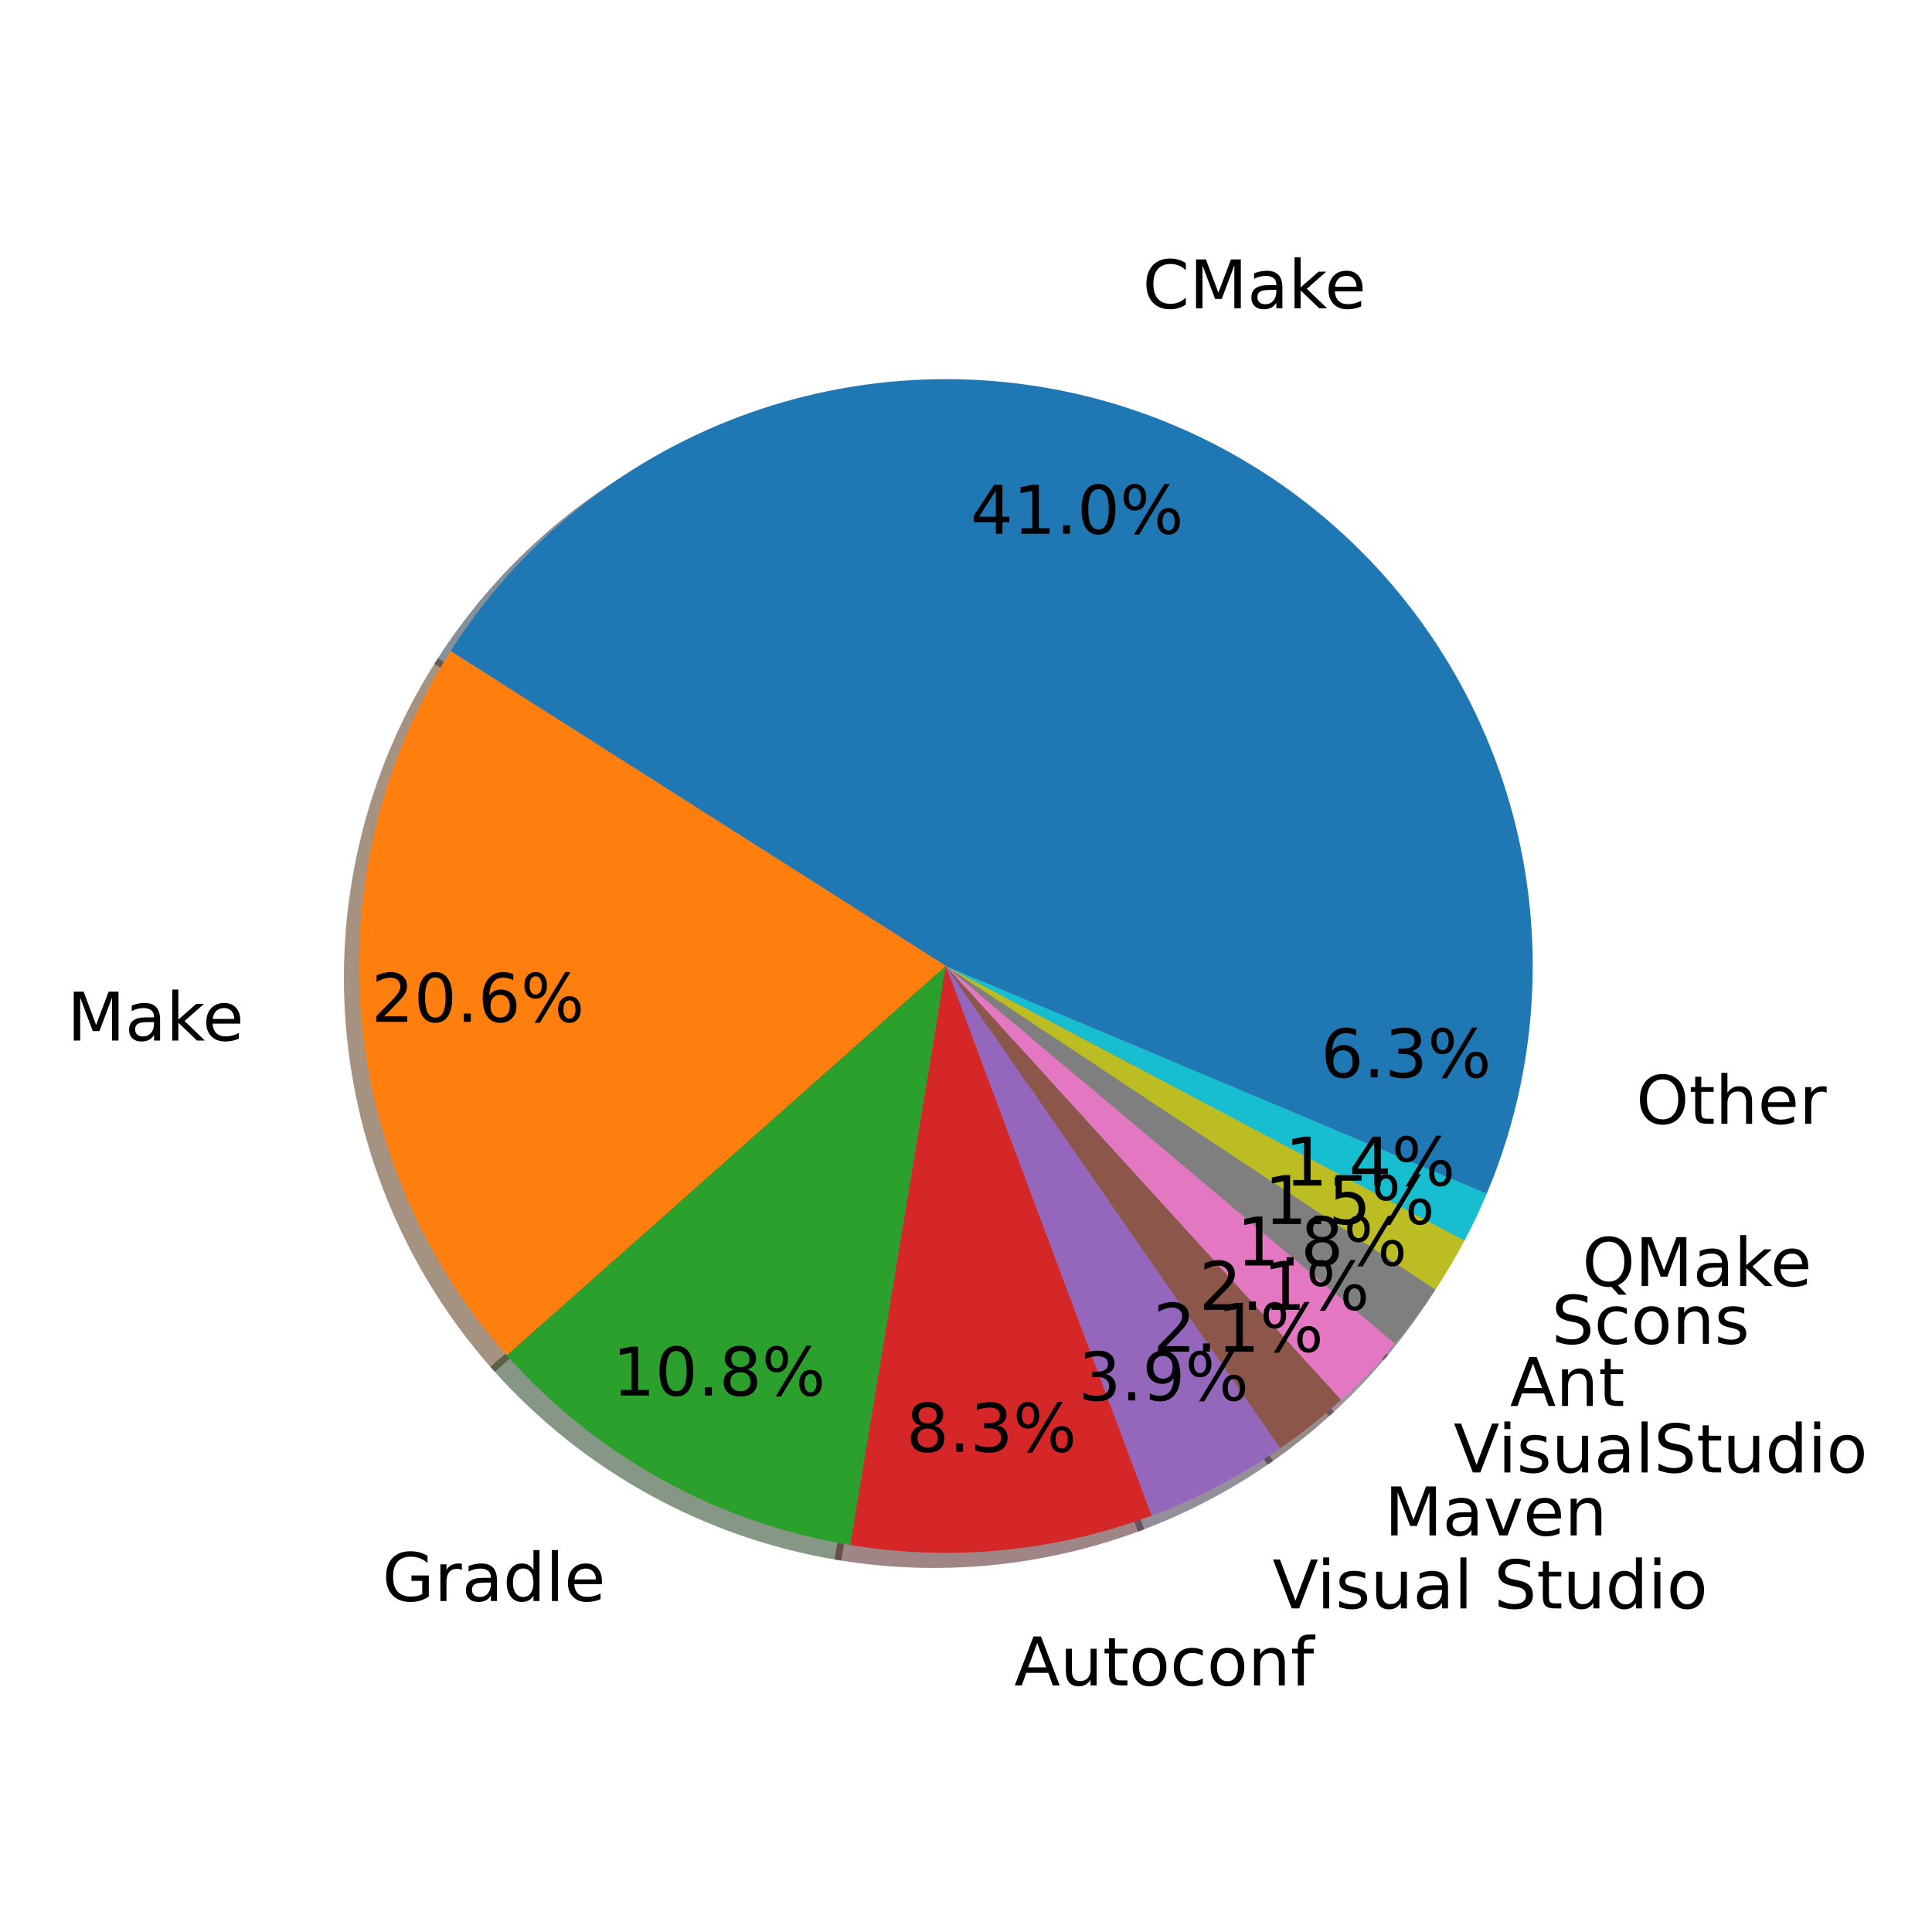
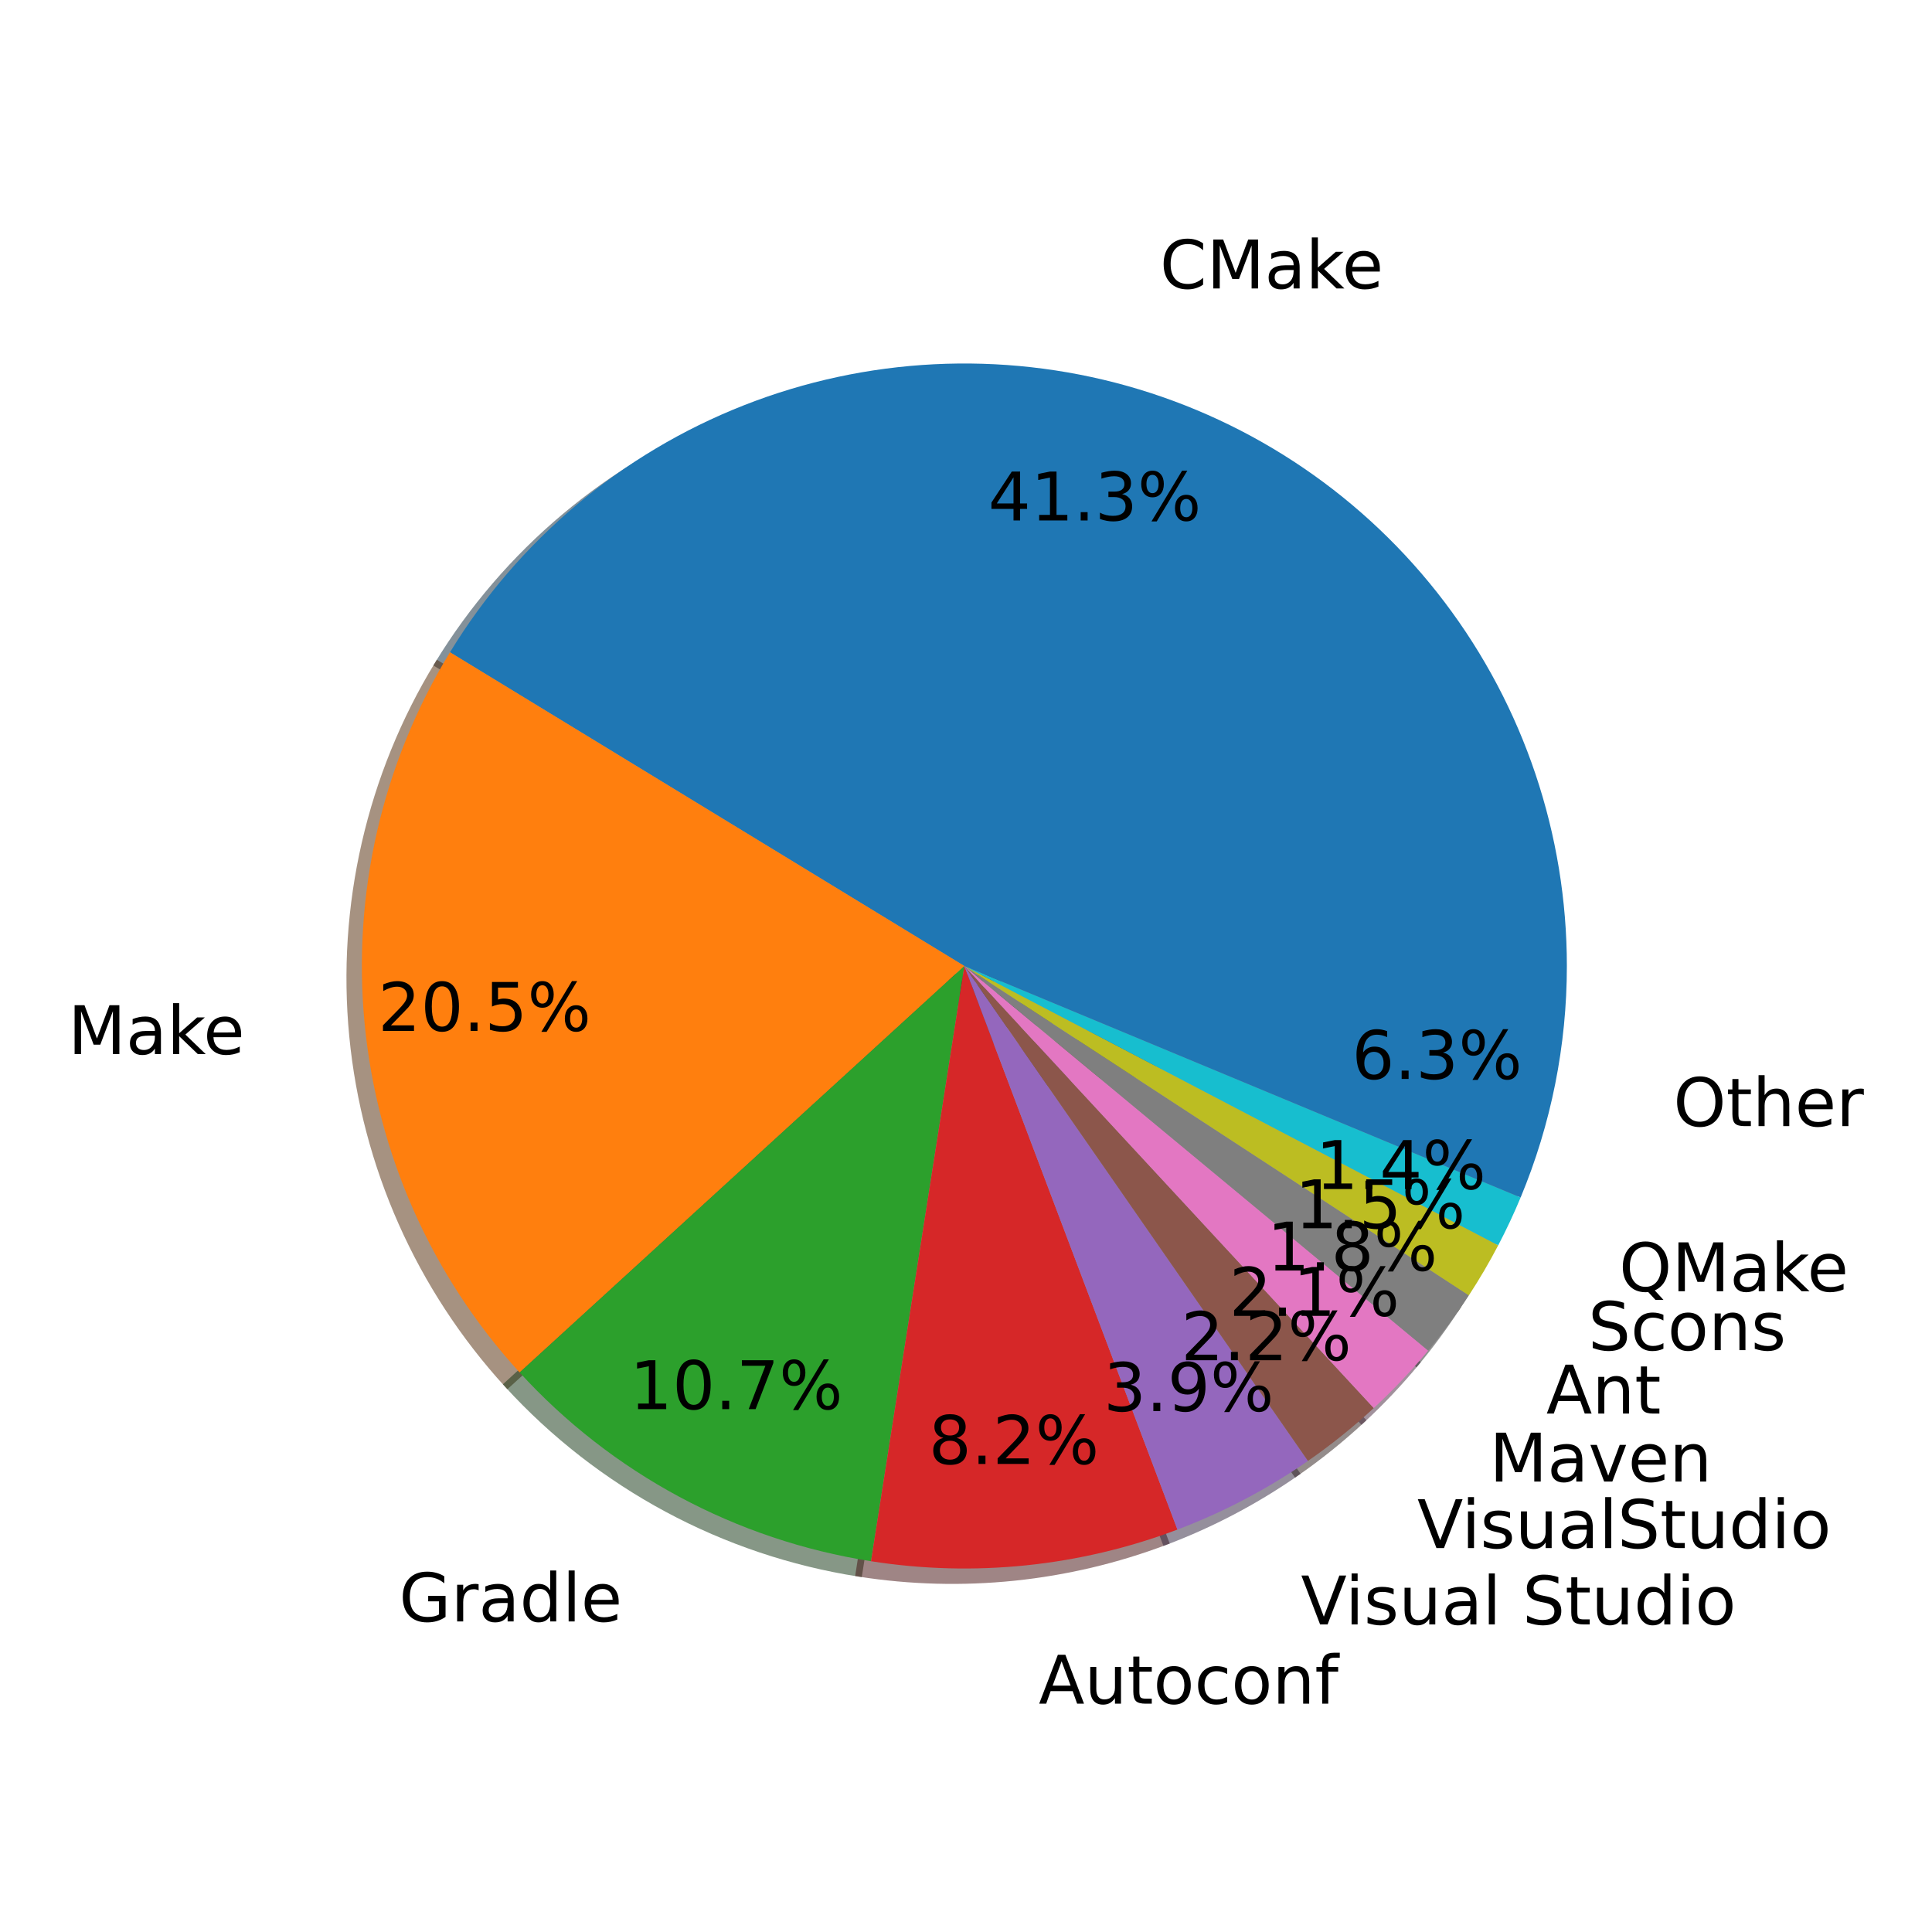
<svg xmlns="http://www.w3.org/2000/svg" xmlns:xlink="http://www.w3.org/1999/xlink" width="288pt" height="288pt" viewBox="0 0 288 288" version="1.1">
  <defs>
    <style type="text/css">*{stroke-linejoin: round; stroke-linecap: butt}</style>
  </defs>
  <g id="figure_1">
    <g id="patch_1">
      <path d="M 0 288  L 288 288  L 288 0  L 0 0  L 0 288  z " style="fill: none" />
    </g>
    <g id="axes_1">
      <g id="patch_2">
-         <path d="M 226.73 145.75  C 226.73 126.815 220.583 108.383 209.217 93.239  C 197.852 78.095 181.872 67.043 163.692 61.752  C 145.511 56.461 126.096 57.213 108.379 63.895  C 90.663 70.576 75.585 82.831 65.426 98.809  L 139.248 145.75  z " style="fill: #092436; opacity: 0.5; stroke: #092436; stroke-linejoin: miter" />
+         <path d="M 231.774 145.796  C 231.774 126.214 225.37 107.158 213.542 91.551  C 201.715 75.944 185.102 64.625 166.249 59.329  C 147.396 54.033 127.319 55.045 109.095 62.211  C 90.87 69.377 75.48 82.31 65.283 99.028  L 141.96 145.796  z " style="fill: #092436; opacity: 0.5; stroke: #092436; stroke-linejoin: miter" />
      </g>
      <g id="patch_3">
-         <path d="M 65.426 98.809  C 55.231 114.843 50.531 133.77 52.043 152.71  C 53.555 171.65 61.197 189.592 73.806 203.806  L 139.248 145.75  z " style="fill: #4d2604; opacity: 0.5; stroke: #4d2604; stroke-linejoin: miter" />
+         <path d="M 65.283 99.028  C 55.156 115.631 50.691 135.083 52.562 154.441  C 54.434 173.798 62.544 192.034 75.664 206.389  L 141.96 145.796  z " style="fill: #4d2604; opacity: 0.5; stroke: #4d2604; stroke-linejoin: miter" />
      </g>
      <g id="patch_4">
-         <path d="M 73.806 203.806  C 80.415 211.256 88.249 217.523 96.967 222.336  C 105.686 227.149 115.163 230.439 124.989 232.062  L 139.248 145.75  z " style="fill: #0d300d; opacity: 0.5; stroke: #0d300d; stroke-linejoin: miter" />
+         <path d="M 75.664 206.389  C 82.495 213.863 90.54 220.127 99.459 224.918  C 108.378 229.709 118.043 232.958 128.046 234.526  L 141.96 145.796  z " style="fill: #0d300d; opacity: 0.5; stroke: #0d300d; stroke-linejoin: miter" />
      </g>
      <g id="patch_5">
-         <path d="M 124.989 232.062  C 132.511 233.304 140.163 233.558 147.75 232.818  C 155.338 232.077 162.796 230.347 169.935 227.673  L 139.248 145.75  z " style="fill: #400c0c; opacity: 0.5; stroke: #400c0c; stroke-linejoin: miter" />
+         <path d="M 128.046 234.526  C 135.702 235.727 143.482 235.931 151.191 235.135  C 158.9 234.338 166.474 232.547 173.723 229.806  L 141.96 145.796  z " style="fill: #400c0c; opacity: 0.5; stroke: #400c0c; stroke-linejoin: miter" />
      </g>
      <g id="patch_6">
-         <path d="M 169.935 227.673  C 173.319 226.405 176.622 224.929 179.824 223.253  C 183.025 221.576 186.12 219.703 189.09 217.644  L 139.248 145.75  z " style="fill: #2c1f39; opacity: 0.5; stroke: #2c1f39; stroke-linejoin: miter" />
+         <path d="M 173.723 229.806  C 177.16 228.507 180.514 226.998 183.765 225.288  C 187.017 223.578 190.161 221.669 193.179 219.574  L 141.96 145.796  z " style="fill: #2c1f39; opacity: 0.5; stroke: #2c1f39; stroke-linejoin: miter" />
      </g>
      <g id="patch_7">
-         <path d="M 189.09 217.644  C 190.681 216.542 192.235 215.386 193.749 214.18  C 195.263 212.974 196.736 211.719 198.167 210.415  L 139.248 145.75  z " style="fill: #2a1a17; opacity: 0.5; stroke: #2a1a17; stroke-linejoin: miter" />
+         <path d="M 193.179 219.574  C 194.903 218.377 196.585 217.12 198.221 215.805  C 199.858 214.49 201.447 213.118 202.987 211.692  L 141.96 145.796  z " style="fill: #2a1a17; opacity: 0.5; stroke: #2a1a17; stroke-linejoin: miter" />
      </g>
      <g id="patch_8">
-         <path d="M 198.167 210.415  C 199.598 209.111 200.985 207.761 202.326 206.365  C 203.667 204.969 204.962 203.529 206.208 202.048  L 139.248 145.75  z " style="fill: #44243a; opacity: 0.5; stroke: #44243a; stroke-linejoin: miter" />
+         <path d="M 202.987 211.692  C 204.431 210.355 205.83 208.971 207.183 207.542  C 208.536 206.113 209.841 204.64 211.098 203.125  L 141.96 145.796  z " style="fill: #44243a; opacity: 0.5; stroke: #44243a; stroke-linejoin: miter" />
      </g>
      <g id="patch_9">
-         <path d="M 206.208 202.048  C 207.287 200.764 208.33 199.449 209.333 198.105  C 210.337 196.761 211.303 195.389 212.228 193.989  L 139.248 145.75  z " style="fill: #262626; opacity: 0.5; stroke: #262626; stroke-linejoin: miter" />
+         <path d="M 211.098 203.125  C 212.186 201.812 213.237 200.469 214.249 199.096  C 215.261 197.723 216.234 196.322 217.166 194.894  L 141.96 145.796  z " style="fill: #262626; opacity: 0.5; stroke: #262626; stroke-linejoin: miter" />
      </g>
      <g id="patch_10">
-         <path d="M 212.228 193.989  C 213.01 192.805 213.764 191.602 214.488 190.382  C 215.212 189.161 215.907 187.923 216.571 186.668  L 139.248 145.75  z " style="fill: #38390a; opacity: 0.5; stroke: #38390a; stroke-linejoin: miter" />
+         <path d="M 217.166 194.894  C 217.955 193.686 218.715 192.459 219.444 191.214  C 220.174 189.969 220.874 188.706 221.543 187.428  L 141.96 145.796  z " style="fill: #38390a; opacity: 0.5; stroke: #38390a; stroke-linejoin: miter" />
      </g>
      <g id="patch_11">
-         <path d="M 216.571 186.668  C 217.174 185.528 217.752 184.374 218.305 183.208  C 218.857 182.042 219.384 180.863 219.884 179.674  L 139.248 145.75  z " style="fill: #07393e; opacity: 0.5; stroke: #07393e; stroke-linejoin: miter" />
+         <path d="M 221.543 187.428  C 222.151 186.265 222.733 185.09 223.29 183.902  C 223.846 182.714 224.377 181.514 224.881 180.303  L 141.96 145.796  z " style="fill: #07393e; opacity: 0.5; stroke: #07393e; stroke-linejoin: miter" />
      </g>
      <g id="patch_12">
-         <path d="M 219.884 179.674  C 222.138 174.318 223.852 168.75 225.001 163.054  C 226.151 157.357 226.73 151.561 226.73 145.75  L 139.248 145.75  z " style="fill: #092436; opacity: 0.5; stroke: #092436; stroke-linejoin: miter" />
+         <path d="M 224.881 180.303  C 227.15 174.849 228.877 169.184 230.034 163.391  C 231.191 157.597 231.774 151.704 231.774 145.796  L 141.96 145.796  z " style="fill: #092436; opacity: 0.5; stroke: #092436; stroke-linejoin: miter" />
      </g>
      <g id="patch_13">
-         <path d="M 228.48 144  C 228.48 125.066 222.332 106.634 210.967 91.489  C 199.602 76.345 183.622 65.293 165.441 60.002  C 147.261 54.712 127.846 55.464 110.129 62.145  C 92.413 68.826 77.335 81.082 67.175 97.059  L 140.997 144  z " style="fill: #1f77b4" />
+         <path d="M 233.57 144  C 233.57 124.417 227.166 105.362 215.339 89.755  C 203.511 74.147 186.898 62.828 168.045 57.532  C 149.192 52.237 129.115 53.249 110.891 60.415  C 92.666 67.58 77.276 80.514 67.079 97.232  L 143.756 144  z " style="fill: #1f77b4" />
      </g>
      <g id="patch_14">
-         <path d="M 67.175 97.059  C 56.98 113.093 52.281 132.02 53.793 150.96  C 55.304 169.901 62.946 187.842 75.556 202.056  L 140.997 144  z " style="fill: #ff7f0e" />
+         <path d="M 67.079 97.232  C 56.952 113.835 52.487 133.287 54.359 152.644  C 56.23 172.002 64.34 190.238 77.46 204.593  L 143.756 144  z " style="fill: #ff7f0e" />
      </g>
      <g id="patch_15">
-         <path d="M 75.556 202.056  C 82.165 209.506 89.998 215.773 98.717 220.586  C 107.436 225.4 116.913 228.689 126.739 230.312  L 140.997 144  z " style="fill: #2ca02c" />
+         <path d="M 77.46 204.593  C 84.291 212.066 92.336 218.331 101.255 223.122  C 110.174 227.913 119.84 231.161 129.842 232.73  L 143.756 144  z " style="fill: #2ca02c" />
      </g>
      <g id="patch_16">
-         <path d="M 126.739 230.312  C 134.261 231.555 141.913 231.809 149.5 231.068  C 157.087 230.327 164.546 228.597 171.685 225.923  L 140.997 144  z " style="fill: #d62728" />
+         <path d="M 129.842 232.73  C 137.499 233.931 145.278 234.135 152.988 233.339  C 160.697 232.542 168.27 230.751 175.52 228.01  L 143.756 144  z " style="fill: #d62728" />
      </g>
      <g id="patch_17">
-         <path d="M 171.685 225.923  C 175.069 224.655 178.372 223.179 181.573 221.503  C 184.775 219.827 187.87 217.954 190.84 215.895  L 140.997 144  z " style="fill: #9467bd" />
+         <path d="M 175.52 228.01  C 178.956 226.711 182.31 225.202 185.562 223.491  C 188.814 221.781 191.957 219.873 194.975 217.778  L 143.756 144  z " style="fill: #9467bd" />
      </g>
      <g id="patch_18">
-         <path d="M 190.84 215.895  C 192.431 214.792 193.984 213.637 195.498 212.431  C 197.012 211.225 198.486 209.969 199.917 208.665  L 140.997 144  z " style="fill: #8c564b" />
+         <path d="M 194.975 217.778  C 196.7 216.581 198.381 215.324 200.018 214.009  C 201.654 212.694 203.243 211.322 204.783 209.896  L 143.756 144  z " style="fill: #8c564b" />
      </g>
      <g id="patch_19">
-         <path d="M 199.917 208.665  C 201.348 207.362 202.735 206.011 204.076 204.615  C 205.417 203.22 206.712 201.78 207.957 200.298  L 140.997 144  z " style="fill: #e377c2" />
+         <path d="M 204.783 209.896  C 206.227 208.559 207.627 207.175 208.979 205.746  C 210.332 204.316 211.638 202.843 212.894 201.329  L 143.756 144  z " style="fill: #e377c2" />
      </g>
      <g id="patch_20">
-         <path d="M 207.957 200.298  C 209.037 199.014 210.079 197.7 211.083 196.356  C 212.087 195.012 213.052 193.639 213.977 192.24  L 140.997 144  z " style="fill: #7f7f7f" />
+         <path d="M 212.894 201.329  C 213.982 200.016 215.033 198.672 216.045 197.3  C 217.057 195.927 218.03 194.526 218.962 193.098  L 143.756 144  z " style="fill: #7f7f7f" />
      </g>
      <g id="patch_21">
-         <path d="M 213.977 192.24  C 214.76 191.056 215.514 189.853 216.238 188.632  C 216.962 187.411 217.656 186.173 218.32 184.918  L 140.997 144  z " style="fill: #bcbd22" />
+         <path d="M 218.962 193.098  C 219.751 191.889 220.511 190.662 221.241 189.417  C 221.97 188.173 222.67 186.91 223.339 185.632  L 143.756 144  z " style="fill: #bcbd22" />
      </g>
      <g id="patch_22">
-         <path d="M 218.32 184.918  C 218.924 183.778 219.502 182.624 220.054 181.458  C 220.607 180.292 221.134 179.114 221.634 177.924  L 140.997 144  z " style="fill: #17becf" />
+         <path d="M 223.339 185.632  C 223.947 184.469 224.529 183.294 225.086 182.106  C 225.643 180.918 226.173 179.718 226.677 178.507  L 143.756 144  z " style="fill: #17becf" />
      </g>
      <g id="patch_23">
-         <path d="M 221.634 177.924  C 223.887 172.568 225.602 167 226.751 161.304  C 227.901 155.608 228.48 149.811 228.48 144  L 140.997 144  z " style="fill: #1f77b4" />
+         <path d="M 226.677 178.507  C 228.947 173.052 230.673 167.388 231.83 161.594  C 232.987 155.801 233.57 149.908 233.57 144  L 143.756 144  z " style="fill: #1f77b4" />
      </g>
      <g id="matplotlib.axis_1" />
      <g id="matplotlib.axis_2" />
      <g id="text_1">
-         <g transform="translate(170.3301 45.96217) scale(0.1 -0.1)">
+         <g transform="translate(172.9031 42.99831) scale(0.1 -0.1)">
          <defs>
            <path id="DejaVuSans-43" d="M 4122 4306  L 4122 3641  Q 3803 3938 3442 4084  Q 3081 4231 2675 4231  Q 1875 4231 1450 3742  Q 1025 3253 1025 2328  Q 1025 1406 1450 917  Q 1875 428 2675 428  Q 3081 428 3442 575  Q 3803 722 4122 1019  L 4122 359  Q 3791 134 3420 21  Q 3050 -91 2638 -91  Q 1578 -91 968 557  Q 359 1206 359 2328  Q 359 3453 968 4101  Q 1578 4750 2638 4750  Q 3056 4750 3426 4639  Q 3797 4528 4122 4306  z " transform="scale(0.015625)" />
            <path id="DejaVuSans-4d" d="M 628 4666  L 1569 4666  L 2759 1491  L 3956 4666  L 4897 4666  L 4897 0  L 4281 0  L 4281 4097  L 3078 897  L 2444 897  L 1241 4097  L 1241 0  L 628 0  L 628 4666  z " transform="scale(0.015625)" />
            <path id="DejaVuSans-61" d="M 2194 1759  Q 1497 1759 1228 1600  Q 959 1441 959 1056  Q 959 750 1161 570  Q 1363 391 1709 391  Q 2188 391 2477 730  Q 2766 1069 2766 1631  L 2766 1759  L 2194 1759  z M 3341 1997  L 3341 0  L 2766 0  L 2766 531  Q 2569 213 2275 61  Q 1981 -91 1556 -91  Q 1019 -91 701 211  Q 384 513 384 1019  Q 384 1609 779 1909  Q 1175 2209 1959 2209  L 2766 2209  L 2766 2266  Q 2766 2663 2505 2880  Q 2244 3097 1772 3097  Q 1472 3097 1187 3025  Q 903 2953 641 2809  L 641 3341  Q 956 3463 1253 3523  Q 1550 3584 1831 3584  Q 2591 3584 2966 3190  Q 3341 2797 3341 1997  z " transform="scale(0.015625)" />
            <path id="DejaVuSans-6b" d="M 581 4863  L 1159 4863  L 1159 1991  L 2875 3500  L 3609 3500  L 1753 1863  L 3688 0  L 2938 0  L 1159 1709  L 1159 0  L 581 0  L 581 4863  z " transform="scale(0.015625)" />
            <path id="DejaVuSans-65" d="M 3597 1894  L 3597 1613  L 953 1613  Q 991 1019 1311 708  Q 1631 397 2203 397  Q 2534 397 2845 478  Q 3156 559 3463 722  L 3463 178  Q 3153 47 2828 -22  Q 2503 -91 2169 -91  Q 1331 -91 842 396  Q 353 884 353 1716  Q 353 2575 817 3079  Q 1281 3584 2069 3584  Q 2775 3584 3186 3129  Q 3597 2675 3597 1894  z M 3022 2063  Q 3016 2534 2758 2815  Q 2500 3097 2075 3097  Q 1594 3097 1305 2825  Q 1016 2553 972 2059  L 3022 2063  z " transform="scale(0.015625)" />
          </defs>
          <use xlink:href="#DejaVuSans-43" />
          <use xlink:href="#DejaVuSans-4d" x="69.824" />
          <use xlink:href="#DejaVuSans-61" x="156.104" />
          <use xlink:href="#DejaVuSans-6b" x="217.383" />
          <use xlink:href="#DejaVuSans-65" x="271.668" />
        </g>
      </g>
      <g id="text_2">
-         <g transform="translate(144.669 79.56124) scale(0.1 -0.1)">
+         <g transform="translate(147.3038 77.58533) scale(0.1 -0.1)">
          <defs>
            <path id="DejaVuSans-34" d="M 2419 4116  L 825 1625  L 2419 1625  L 2419 4116  z M 2253 4666  L 3047 4666  L 3047 1625  L 3713 1625  L 3713 1100  L 3047 1100  L 3047 0  L 2419 0  L 2419 1100  L 313 1100  L 313 1709  L 2253 4666  z " transform="scale(0.015625)" />
            <path id="DejaVuSans-31" d="M 794 531  L 1825 531  L 1825 4091  L 703 3866  L 703 4441  L 1819 4666  L 2450 4666  L 2450 531  L 3481 531  L 3481 0  L 794 0  L 794 531  z " transform="scale(0.015625)" />
            <path id="DejaVuSans-2e" d="M 684 794  L 1344 794  L 1344 0  L 684 0  L 684 794  z " transform="scale(0.015625)" />
-             <path id="DejaVuSans-30" d="M 2034 4250  Q 1547 4250 1301 3770  Q 1056 3291 1056 2328  Q 1056 1369 1301 889  Q 1547 409 2034 409  Q 2525 409 2770 889  Q 3016 1369 3016 2328  Q 3016 3291 2770 3770  Q 2525 4250 2034 4250  z M 2034 4750  Q 2819 4750 3233 4129  Q 3647 3509 3647 2328  Q 3647 1150 3233 529  Q 2819 -91 2034 -91  Q 1250 -91 836 529  Q 422 1150 422 2328  Q 422 3509 836 4129  Q 1250 4750 2034 4750  z " transform="scale(0.015625)" />
+             <path id="DejaVuSans-33" d="M 2597 2516  Q 3050 2419 3304 2112  Q 3559 1806 3559 1356  Q 3559 666 3084 287  Q 2609 -91 1734 -91  Q 1441 -91 1130 -33  Q 819 25 488 141  L 488 750  Q 750 597 1062 519  Q 1375 441 1716 441  Q 2309 441 2620 675  Q 2931 909 2931 1356  Q 2931 1769 2642 2001  Q 2353 2234 1838 2234  L 1294 2234  L 1294 2753  L 1863 2753  Q 2328 2753 2575 2939  Q 2822 3125 2822 3475  Q 2822 3834 2567 4026  Q 2313 4219 1838 4219  Q 1578 4219 1281 4162  Q 984 4106 628 3988  L 628 4550  Q 988 4650 1302 4700  Q 1616 4750 1894 4750  Q 2613 4750 3031 4423  Q 3450 4097 3450 3541  Q 3450 3153 3228 2886  Q 3006 2619 2597 2516  z " transform="scale(0.015625)" />
            <path id="DejaVuSans-25" d="M 4653 2053  Q 4381 2053 4226 1822  Q 4072 1591 4072 1178  Q 4072 772 4226 539  Q 4381 306 4653 306  Q 4919 306 5073 539  Q 5228 772 5228 1178  Q 5228 1588 5073 1820  Q 4919 2053 4653 2053  z M 4653 2450  Q 5147 2450 5437 2106  Q 5728 1763 5728 1178  Q 5728 594 5436 251  Q 5144 -91 4653 -91  Q 4153 -91 3862 251  Q 3572 594 3572 1178  Q 3572 1766 3864 2108  Q 4156 2450 4653 2450  z M 1428 4353  Q 1159 4353 1004 4120  Q 850 3888 850 3481  Q 850 3069 1003 2837  Q 1156 2606 1428 2606  Q 1700 2606 1854 2837  Q 2009 3069 2009 3481  Q 2009 3884 1853 4118  Q 1697 4353 1428 4353  z M 4250 4750  L 4750 4750  L 1831 -91  L 1331 -91  L 4250 4750  z M 1428 4750  Q 1922 4750 2215 4408  Q 2509 4066 2509 3481  Q 2509 2891 2217 2550  Q 1925 2209 1428 2209  Q 931 2209 642 2551  Q 353 2894 353 3481  Q 353 4063 643 4406  Q 934 4750 1428 4750  z " transform="scale(0.015625)" />
          </defs>
          <use xlink:href="#DejaVuSans-34" />
          <use xlink:href="#DejaVuSans-31" x="63.623" />
          <use xlink:href="#DejaVuSans-2e" x="127.246" />
-           <use xlink:href="#DejaVuSans-30" x="159.033" />
+           <use xlink:href="#DejaVuSans-33" x="159.033" />
          <use xlink:href="#DejaVuSans-25" x="222.656" />
        </g>
      </g>
      <g id="text_3">
-         <g transform="translate(10.01426 155.1117) scale(0.1 -0.1)">
+         <g transform="translate(10.1417 157.1325) scale(0.1 -0.1)">
          <use xlink:href="#DejaVuSans-4d" />
          <use xlink:href="#DejaVuSans-61" x="86.279" />
          <use xlink:href="#DejaVuSans-6b" x="147.559" />
          <use xlink:href="#DejaVuSans-65" x="201.844" />
        </g>
      </g>
      <g id="text_4">
-         <g transform="translate(55.35006 152.3276) scale(0.1 -0.1)">
+         <g transform="translate(56.35454 153.6748) scale(0.1 -0.1)">
          <defs>
            <path id="DejaVuSans-32" d="M 1228 531  L 3431 531  L 3431 0  L 469 0  L 469 531  Q 828 903 1448 1529  Q 2069 2156 2228 2338  Q 2531 2678 2651 2914  Q 2772 3150 2772 3378  Q 2772 3750 2511 3984  Q 2250 4219 1831 4219  Q 1534 4219 1204 4116  Q 875 4013 500 3803  L 500 4441  Q 881 4594 1212 4672  Q 1544 4750 1819 4750  Q 2544 4750 2975 4387  Q 3406 4025 3406 3419  Q 3406 3131 3298 2873  Q 3191 2616 2906 2266  Q 2828 2175 2409 1742  Q 1991 1309 1228 531  z " transform="scale(0.015625)" />
-             <path id="DejaVuSans-36" d="M 2113 2584  Q 1688 2584 1439 2293  Q 1191 2003 1191 1497  Q 1191 994 1439 701  Q 1688 409 2113 409  Q 2538 409 2786 701  Q 3034 994 3034 1497  Q 3034 2003 2786 2293  Q 2538 2584 2113 2584  z M 3366 4563  L 3366 3988  Q 3128 4100 2886 4159  Q 2644 4219 2406 4219  Q 1781 4219 1451 3797  Q 1122 3375 1075 2522  Q 1259 2794 1537 2939  Q 1816 3084 2150 3084  Q 2853 3084 3261 2657  Q 3669 2231 3669 1497  Q 3669 778 3244 343  Q 2819 -91 2113 -91  Q 1303 -91 875 529  Q 447 1150 447 2328  Q 447 3434 972 4092  Q 1497 4750 2381 4750  Q 2619 4750 2861 4703  Q 3103 4656 3366 4563  z " transform="scale(0.015625)" />
+             <path id="DejaVuSans-30" d="M 2034 4250  Q 1547 4250 1301 3770  Q 1056 3291 1056 2328  Q 1056 1369 1301 889  Q 1547 409 2034 409  Q 2525 409 2770 889  Q 3016 1369 3016 2328  Q 3016 3291 2770 3770  Q 2525 4250 2034 4250  z M 2034 4750  Q 2819 4750 3233 4129  Q 3647 3509 3647 2328  Q 3647 1150 3233 529  Q 2819 -91 2034 -91  Q 1250 -91 836 529  Q 422 1150 422 2328  Q 422 3509 836 4129  Q 1250 4750 2034 4750  z " transform="scale(0.015625)" />
+             <path id="DejaVuSans-35" d="M 691 4666  L 3169 4666  L 3169 4134  L 1269 4134  L 1269 2991  Q 1406 3038 1543 3061  Q 1681 3084 1819 3084  Q 2600 3084 3056 2656  Q 3513 2228 3513 1497  Q 3513 744 3044 326  Q 2575 -91 1722 -91  Q 1428 -91 1123 -41  Q 819 9 494 109  L 494 744  Q 775 591 1075 516  Q 1375 441 1709 441  Q 2250 441 2565 725  Q 2881 1009 2881 1497  Q 2881 1984 2565 2268  Q 2250 2553 1709 2553  Q 1456 2553 1204 2497  Q 953 2441 691 2322  L 691 4666  z " transform="scale(0.015625)" />
          </defs>
          <use xlink:href="#DejaVuSans-32" />
          <use xlink:href="#DejaVuSans-30" x="63.623" />
          <use xlink:href="#DejaVuSans-2e" x="127.246" />
-           <use xlink:href="#DejaVuSans-36" x="159.033" />
+           <use xlink:href="#DejaVuSans-35" x="159.033" />
          <use xlink:href="#DejaVuSans-25" x="222.656" />
        </g>
      </g>
      <g id="text_5">
-         <g transform="translate(56.99372 238.6631) scale(0.1 -0.1)">
+         <g transform="translate(59.48792 241.7058) scale(0.1 -0.1)">
          <defs>
            <path id="DejaVuSans-47" d="M 3809 666  L 3809 1919  L 2778 1919  L 2778 2438  L 4434 2438  L 4434 434  Q 4069 175 3628 42  Q 3188 -91 2688 -91  Q 1594 -91 976 548  Q 359 1188 359 2328  Q 359 3472 976 4111  Q 1594 4750 2688 4750  Q 3144 4750 3555 4637  Q 3966 4525 4313 4306  L 4313 3634  Q 3963 3931 3569 4081  Q 3175 4231 2741 4231  Q 1884 4231 1454 3753  Q 1025 3275 1025 2328  Q 1025 1384 1454 906  Q 1884 428 2741 428  Q 3075 428 3337 486  Q 3600 544 3809 666  z " transform="scale(0.015625)" />
            <path id="DejaVuSans-72" d="M 2631 2963  Q 2534 3019 2420 3045  Q 2306 3072 2169 3072  Q 1681 3072 1420 2755  Q 1159 2438 1159 1844  L 1159 0  L 581 0  L 581 3500  L 1159 3500  L 1159 2956  Q 1341 3275 1631 3429  Q 1922 3584 2338 3584  Q 2397 3584 2469 3576  Q 2541 3569 2628 3553  L 2631 2963  z " transform="scale(0.015625)" />
            <path id="DejaVuSans-64" d="M 2906 2969  L 2906 4863  L 3481 4863  L 3481 0  L 2906 0  L 2906 525  Q 2725 213 2448 61  Q 2172 -91 1784 -91  Q 1150 -91 751 415  Q 353 922 353 1747  Q 353 2572 751 3078  Q 1150 3584 1784 3584  Q 2172 3584 2448 3432  Q 2725 3281 2906 2969  z M 947 1747  Q 947 1113 1208 752  Q 1469 391 1925 391  Q 2381 391 2643 752  Q 2906 1113 2906 1747  Q 2906 2381 2643 2742  Q 2381 3103 1925 3103  Q 1469 3103 1208 2742  Q 947 2381 947 1747  z " transform="scale(0.015625)" />
            <path id="DejaVuSans-6c" d="M 603 4863  L 1178 4863  L 1178 0  L 603 0  L 603 4863  z " transform="scale(0.015625)" />
          </defs>
          <use xlink:href="#DejaVuSans-47" />
          <use xlink:href="#DejaVuSans-72" x="77.49" />
          <use xlink:href="#DejaVuSans-61" x="118.604" />
          <use xlink:href="#DejaVuSans-64" x="179.883" />
          <use xlink:href="#DejaVuSans-6c" x="243.359" />
          <use xlink:href="#DejaVuSans-65" x="271.143" />
        </g>
      </g>
      <g id="text_6">
-         <g transform="translate(91.2895 208.0285) scale(0.1 -0.1)">
-           <defs>
-             <path id="DejaVuSans-38" d="M 2034 2216  Q 1584 2216 1326 1975  Q 1069 1734 1069 1313  Q 1069 891 1326 650  Q 1584 409 2034 409  Q 2484 409 2743 651  Q 3003 894 3003 1313  Q 3003 1734 2745 1975  Q 2488 2216 2034 2216  z M 1403 2484  Q 997 2584 770 2862  Q 544 3141 544 3541  Q 544 4100 942 4425  Q 1341 4750 2034 4750  Q 2731 4750 3128 4425  Q 3525 4100 3525 3541  Q 3525 3141 3298 2862  Q 3072 2584 2669 2484  Q 3125 2378 3379 2068  Q 3634 1759 3634 1313  Q 3634 634 3220 271  Q 2806 -91 2034 -91  Q 1263 -91 848 271  Q 434 634 434 1313  Q 434 1759 690 2068  Q 947 2378 1403 2484  z M 1172 3481  Q 1172 3119 1398 2916  Q 1625 2713 2034 2713  Q 2441 2713 2670 2916  Q 2900 3119 2900 3481  Q 2900 3844 2670 4047  Q 2441 4250 2034 4250  Q 1625 4250 1398 4047  Q 1172 3844 1172 3481  z " transform="scale(0.015625)" />
+         <g transform="translate(93.87181 210.057) scale(0.1 -0.1)">
+           <defs>
+             <path id="DejaVuSans-37" d="M 525 4666  L 3525 4666  L 3525 4397  L 1831 0  L 1172 0  L 2766 4134  L 525 4134  L 525 4666  z " transform="scale(0.015625)" />
          </defs>
          <use xlink:href="#DejaVuSans-31" />
          <use xlink:href="#DejaVuSans-30" x="63.623" />
          <use xlink:href="#DejaVuSans-2e" x="127.246" />
-           <use xlink:href="#DejaVuSans-38" x="159.033" />
+           <use xlink:href="#DejaVuSans-37" x="159.033" />
          <use xlink:href="#DejaVuSans-25" x="222.656" />
        </g>
      </g>
      <g id="text_7">
-         <g transform="translate(151.2004 251.2409) scale(0.1 -0.1)">
+         <g transform="translate(154.8339 253.9657) scale(0.1 -0.1)">
          <defs>
            <path id="DejaVuSans-41" d="M 2188 4044  L 1331 1722  L 3047 1722  L 2188 4044  z M 1831 4666  L 2547 4666  L 4325 0  L 3669 0  L 3244 1197  L 1141 1197  L 716 0  L 50 0  L 1831 4666  z " transform="scale(0.015625)" />
            <path id="DejaVuSans-75" d="M 544 1381  L 544 3500  L 1119 3500  L 1119 1403  Q 1119 906 1312 657  Q 1506 409 1894 409  Q 2359 409 2629 706  Q 2900 1003 2900 1516  L 2900 3500  L 3475 3500  L 3475 0  L 2900 0  L 2900 538  Q 2691 219 2414 64  Q 2138 -91 1772 -91  Q 1169 -91 856 284  Q 544 659 544 1381  z M 1991 3584  L 1991 3584  z " transform="scale(0.015625)" />
            <path id="DejaVuSans-74" d="M 1172 4494  L 1172 3500  L 2356 3500  L 2356 3053  L 1172 3053  L 1172 1153  Q 1172 725 1289 603  Q 1406 481 1766 481  L 2356 481  L 2356 0  L 1766 0  Q 1100 0 847 248  Q 594 497 594 1153  L 594 3053  L 172 3053  L 172 3500  L 594 3500  L 594 4494  L 1172 4494  z " transform="scale(0.015625)" />
            <path id="DejaVuSans-6f" d="M 1959 3097  Q 1497 3097 1228 2736  Q 959 2375 959 1747  Q 959 1119 1226 758  Q 1494 397 1959 397  Q 2419 397 2687 759  Q 2956 1122 2956 1747  Q 2956 2369 2687 2733  Q 2419 3097 1959 3097  z M 1959 3584  Q 2709 3584 3137 3096  Q 3566 2609 3566 1747  Q 3566 888 3137 398  Q 2709 -91 1959 -91  Q 1206 -91 779 398  Q 353 888 353 1747  Q 353 2609 779 3096  Q 1206 3584 1959 3584  z " transform="scale(0.015625)" />
            <path id="DejaVuSans-63" d="M 3122 3366  L 3122 2828  Q 2878 2963 2633 3030  Q 2388 3097 2138 3097  Q 1578 3097 1268 2742  Q 959 2388 959 1747  Q 959 1106 1268 751  Q 1578 397 2138 397  Q 2388 397 2633 464  Q 2878 531 3122 666  L 3122 134  Q 2881 22 2623 -34  Q 2366 -91 2075 -91  Q 1284 -91 818 406  Q 353 903 353 1747  Q 353 2603 823 3093  Q 1294 3584 2113 3584  Q 2378 3584 2631 3529  Q 2884 3475 3122 3366  z " transform="scale(0.015625)" />
            <path id="DejaVuSans-6e" d="M 3513 2113  L 3513 0  L 2938 0  L 2938 2094  Q 2938 2591 2744 2837  Q 2550 3084 2163 3084  Q 1697 3084 1428 2787  Q 1159 2491 1159 1978  L 1159 0  L 581 0  L 581 3500  L 1159 3500  L 1159 2956  Q 1366 3272 1645 3428  Q 1925 3584 2291 3584  Q 2894 3584 3203 3211  Q 3513 2838 3513 2113  z " transform="scale(0.015625)" />
            <path id="DejaVuSans-66" d="M 2375 4863  L 2375 4384  L 1825 4384  Q 1516 4384 1395 4259  Q 1275 4134 1275 3809  L 1275 3500  L 2222 3500  L 2222 3053  L 1275 3053  L 1275 0  L 697 0  L 697 3053  L 147 3053  L 147 3500  L 697 3500  L 697 3744  Q 697 4328 969 4595  Q 1241 4863 1831 4863  L 2375 4863  z " transform="scale(0.015625)" />
          </defs>
          <use xlink:href="#DejaVuSans-41" />
          <use xlink:href="#DejaVuSans-75" x="68.408" />
          <use xlink:href="#DejaVuSans-74" x="131.787" />
          <use xlink:href="#DejaVuSans-6f" x="170.996" />
          <use xlink:href="#DejaVuSans-63" x="232.178" />
          <use xlink:href="#DejaVuSans-6f" x="287.158" />
          <use xlink:href="#DejaVuSans-6e" x="348.34" />
          <use xlink:href="#DejaVuSans-66" x="411.719" />
        </g>
      </g>
      <g id="text_8">
-         <g transform="translate(135.0971 216.4137) scale(0.1 -0.1)">
-           <defs>
-             <path id="DejaVuSans-33" d="M 2597 2516  Q 3050 2419 3304 2112  Q 3559 1806 3559 1356  Q 3559 666 3084 287  Q 2609 -91 1734 -91  Q 1441 -91 1130 -33  Q 819 25 488 141  L 488 750  Q 750 597 1062 519  Q 1375 441 1716 441  Q 2309 441 2620 675  Q 2931 909 2931 1356  Q 2931 1769 2642 2001  Q 2353 2234 1838 2234  L 1294 2234  L 1294 2753  L 1863 2753  Q 2328 2753 2575 2939  Q 2822 3125 2822 3475  Q 2822 3834 2567 4026  Q 2313 4219 1838 4219  Q 1578 4219 1281 4162  Q 984 4106 628 3988  L 628 4550  Q 988 4650 1302 4700  Q 1616 4750 1894 4750  Q 2613 4750 3031 4423  Q 3450 4097 3450 3541  Q 3450 3153 3228 2886  Q 3006 2619 2597 2516  z " transform="scale(0.015625)" />
+         <g transform="translate(138.4389 218.2302) scale(0.1 -0.1)">
+           <defs>
+             <path id="DejaVuSans-38" d="M 2034 2216  Q 1584 2216 1326 1975  Q 1069 1734 1069 1313  Q 1069 891 1326 650  Q 1584 409 2034 409  Q 2484 409 2743 651  Q 3003 894 3003 1313  Q 3003 1734 2745 1975  Q 2488 2216 2034 2216  z M 1403 2484  Q 997 2584 770 2862  Q 544 3141 544 3541  Q 544 4100 942 4425  Q 1341 4750 2034 4750  Q 2731 4750 3128 4425  Q 3525 4100 3525 3541  Q 3525 3141 3298 2862  Q 3072 2584 2669 2484  Q 3125 2378 3379 2068  Q 3634 1759 3634 1313  Q 3634 634 3220 271  Q 2806 -91 2034 -91  Q 1263 -91 848 271  Q 434 634 434 1313  Q 434 1759 690 2068  Q 947 2378 1403 2484  z M 1172 3481  Q 1172 3119 1398 2916  Q 1625 2713 2034 2713  Q 2441 2713 2670 2916  Q 2900 3119 2900 3481  Q 2900 3844 2670 4047  Q 2441 4250 2034 4250  Q 1625 4250 1398 4047  Q 1172 3844 1172 3481  z " transform="scale(0.015625)" />
          </defs>
          <use xlink:href="#DejaVuSans-38" />
          <use xlink:href="#DejaVuSans-2e" x="63.623" />
-           <use xlink:href="#DejaVuSans-33" x="95.41" />
+           <use xlink:href="#DejaVuSans-32" x="95.41" />
          <use xlink:href="#DejaVuSans-25" x="159.033" />
        </g>
      </g>
      <g id="text_9">
-         <g transform="translate(189.6884 239.763) scale(0.1 -0.1)">
+         <g transform="translate(193.9229 242.1491) scale(0.1 -0.1)">
          <defs>
            <path id="DejaVuSans-56" d="M 1831 0  L 50 4666  L 709 4666  L 2188 738  L 3669 4666  L 4325 4666  L 2547 0  L 1831 0  z " transform="scale(0.015625)" />
            <path id="DejaVuSans-69" d="M 603 3500  L 1178 3500  L 1178 0  L 603 0  L 603 3500  z M 603 4863  L 1178 4863  L 1178 4134  L 603 4134  L 603 4863  z " transform="scale(0.015625)" />
            <path id="DejaVuSans-73" d="M 2834 3397  L 2834 2853  Q 2591 2978 2328 3040  Q 2066 3103 1784 3103  Q 1356 3103 1142 2972  Q 928 2841 928 2578  Q 928 2378 1081 2264  Q 1234 2150 1697 2047  L 1894 2003  Q 2506 1872 2764 1633  Q 3022 1394 3022 966  Q 3022 478 2636 193  Q 2250 -91 1575 -91  Q 1294 -91 989 -36  Q 684 19 347 128  L 347 722  Q 666 556 975 473  Q 1284 391 1588 391  Q 1994 391 2212 530  Q 2431 669 2431 922  Q 2431 1156 2273 1281  Q 2116 1406 1581 1522  L 1381 1569  Q 847 1681 609 1914  Q 372 2147 372 2553  Q 372 3047 722 3315  Q 1072 3584 1716 3584  Q 2034 3584 2315 3537  Q 2597 3491 2834 3397  z " transform="scale(0.015625)" />
            <path id="DejaVuSans-20" transform="scale(0.015625)" />
            <path id="DejaVuSans-53" d="M 3425 4513  L 3425 3897  Q 3066 4069 2747 4153  Q 2428 4238 2131 4238  Q 1616 4238 1336 4038  Q 1056 3838 1056 3469  Q 1056 3159 1242 3001  Q 1428 2844 1947 2747  L 2328 2669  Q 3034 2534 3370 2195  Q 3706 1856 3706 1288  Q 3706 609 3251 259  Q 2797 -91 1919 -91  Q 1588 -91 1214 -16  Q 841 59 441 206  L 441 856  Q 825 641 1194 531  Q 1563 422 1919 422  Q 2459 422 2753 634  Q 3047 847 3047 1241  Q 3047 1584 2836 1778  Q 2625 1972 2144 2069  L 1759 2144  Q 1053 2284 737 2584  Q 422 2884 422 3419  Q 422 4038 858 4394  Q 1294 4750 2059 4750  Q 2388 4750 2728 4690  Q 3069 4631 3425 4513  z " transform="scale(0.015625)" />
          </defs>
          <use xlink:href="#DejaVuSans-56" />
          <use xlink:href="#DejaVuSans-69" x="66.158" />
          <use xlink:href="#DejaVuSans-73" x="93.941" />
          <use xlink:href="#DejaVuSans-75" x="146.041" />
          <use xlink:href="#DejaVuSans-61" x="209.42" />
          <use xlink:href="#DejaVuSans-6c" x="270.699" />
          <use xlink:href="#DejaVuSans-20" x="298.482" />
          <use xlink:href="#DejaVuSans-53" x="330.27" />
          <use xlink:href="#DejaVuSans-74" x="393.746" />
          <use xlink:href="#DejaVuSans-75" x="432.955" />
          <use xlink:href="#DejaVuSans-64" x="496.334" />
          <use xlink:href="#DejaVuSans-69" x="559.811" />
          <use xlink:href="#DejaVuSans-6f" x="587.594" />
        </g>
      </g>
      <g id="text_10">
-         <g transform="translate(160.7558 208.7618) scale(0.1 -0.1)">
+         <g transform="translate(164.4983 210.3525) scale(0.1 -0.1)">
          <defs>
            <path id="DejaVuSans-39" d="M 703 97  L 703 672  Q 941 559 1184 500  Q 1428 441 1663 441  Q 2288 441 2617 861  Q 2947 1281 2994 2138  Q 2813 1869 2534 1725  Q 2256 1581 1919 1581  Q 1219 1581 811 2004  Q 403 2428 403 3163  Q 403 3881 828 4315  Q 1253 4750 1959 4750  Q 2769 4750 3195 4129  Q 3622 3509 3622 2328  Q 3622 1225 3098 567  Q 2575 -91 1691 -91  Q 1453 -91 1209 -44  Q 966 3 703 97  z M 1959 2075  Q 2384 2075 2632 2365  Q 2881 2656 2881 3163  Q 2881 3666 2632 3958  Q 2384 4250 1959 4250  Q 1534 4250 1286 3958  Q 1038 3666 1038 3163  Q 1038 2656 1286 2365  Q 1534 2075 1959 2075  z " transform="scale(0.015625)" />
          </defs>
          <use xlink:href="#DejaVuSans-33" />
          <use xlink:href="#DejaVuSans-2e" x="63.623" />
          <use xlink:href="#DejaVuSans-39" x="95.41" />
          <use xlink:href="#DejaVuSans-25" x="159.033" />
        </g>
      </g>
      <g id="text_11">
-         <g transform="translate(206.3986 228.8762) scale(0.1 -0.1)">
-           <defs>
-             <path id="DejaVuSans-76" d="M 191 3500  L 800 3500  L 1894 563  L 2988 3500  L 3597 3500  L 2284 0  L 1503 0  L 191 3500  z " transform="scale(0.015625)" />
-           </defs>
-           <use xlink:href="#DejaVuSans-4d" />
-           <use xlink:href="#DejaVuSans-61" x="86.279" />
-           <use xlink:href="#DejaVuSans-76" x="147.559" />
-           <use xlink:href="#DejaVuSans-65" x="206.738" />
-           <use xlink:href="#DejaVuSans-6e" x="268.262" />
-         </g>
-       </g>
-       <g id="text_12">
-         <g transform="translate(171.8959 201.5039) scale(0.1 -0.1)">
-           <use xlink:href="#DejaVuSans-32" />
-           <use xlink:href="#DejaVuSans-2e" x="63.623" />
-           <use xlink:href="#DejaVuSans-31" x="95.41" />
-           <use xlink:href="#DejaVuSans-25" x="159.033" />
-         </g>
-       </g>
-       <g id="text_13">
-         <g transform="translate(216.6917 219.4977) scale(0.1 -0.1)">
+         <g transform="translate(211.2699 230.77) scale(0.1 -0.1)">
          <use xlink:href="#DejaVuSans-56" />
          <use xlink:href="#DejaVuSans-69" x="66.158" />
          <use xlink:href="#DejaVuSans-73" x="93.941" />
          <use xlink:href="#DejaVuSans-75" x="146.041" />
          <use xlink:href="#DejaVuSans-61" x="209.42" />
          <use xlink:href="#DejaVuSans-6c" x="270.699" />
          <use xlink:href="#DejaVuSans-53" x="298.482" />
          <use xlink:href="#DejaVuSans-74" x="361.959" />
          <use xlink:href="#DejaVuSans-75" x="401.168" />
          <use xlink:href="#DejaVuSans-64" x="464.547" />
          <use xlink:href="#DejaVuSans-69" x="528.023" />
          <use xlink:href="#DejaVuSans-6f" x="555.807" />
        </g>
      </g>
+       <g id="text_12">
+         <g transform="translate(176.0629 202.7665) scale(0.1 -0.1)">
+           <use xlink:href="#DejaVuSans-32" />
+           <use xlink:href="#DejaVuSans-2e" x="63.623" />
+           <use xlink:href="#DejaVuSans-32" x="95.41" />
+           <use xlink:href="#DejaVuSans-25" x="159.033" />
+         </g>
+       </g>
+       <g id="text_13">
+         <g transform="translate(222.0241 220.854) scale(0.1 -0.1)">
+           <defs>
+             <path id="DejaVuSans-76" d="M 191 3500  L 800 3500  L 1894 563  L 2988 3500  L 3597 3500  L 2284 0  L 1503 0  L 191 3500  z " transform="scale(0.015625)" />
+           </defs>
+           <use xlink:href="#DejaVuSans-4d" />
+           <use xlink:href="#DejaVuSans-61" x="86.279" />
+           <use xlink:href="#DejaVuSans-76" x="147.559" />
+           <use xlink:href="#DejaVuSans-65" x="206.738" />
+           <use xlink:href="#DejaVuSans-6e" x="268.262" />
+         </g>
+       </g>
      <g id="text_14">
-         <g transform="translate(178.7579 195.2516) scale(0.1 -0.1)">
+         <g transform="translate(183.2324 196.1558) scale(0.1 -0.1)">
          <use xlink:href="#DejaVuSans-32" />
          <use xlink:href="#DejaVuSans-2e" x="63.623" />
          <use xlink:href="#DejaVuSans-31" x="95.41" />
          <use xlink:href="#DejaVuSans-25" x="159.033" />
        </g>
      </g>
      <g id="text_15">
-         <g transform="translate(225.1003 209.5861) scale(0.1 -0.1)">
+         <g transform="translate(230.5033 210.7189) scale(0.1 -0.1)">
          <use xlink:href="#DejaVuSans-41" />
          <use xlink:href="#DejaVuSans-6e" x="68.408" />
          <use xlink:href="#DejaVuSans-74" x="131.787" />
        </g>
      </g>
      <g id="text_16">
-         <g transform="translate(184.3637 188.6438) scale(0.1 -0.1)">
+         <g transform="translate(188.8852 189.3991) scale(0.1 -0.1)">
          <use xlink:href="#DejaVuSans-31" />
          <use xlink:href="#DejaVuSans-2e" x="63.623" />
          <use xlink:href="#DejaVuSans-38" x="95.41" />
          <use xlink:href="#DejaVuSans-25" x="159.033" />
        </g>
      </g>
      <g id="text_17">
-         <g transform="translate(231.2858 200.3177) scale(0.1 -0.1)">
+         <g transform="translate(236.7375 201.2603) scale(0.1 -0.1)">
          <use xlink:href="#DejaVuSans-53" />
          <use xlink:href="#DejaVuSans-63" x="63.477" />
          <use xlink:href="#DejaVuSans-6f" x="118.457" />
          <use xlink:href="#DejaVuSans-6e" x="179.639" />
          <use xlink:href="#DejaVuSans-73" x="243.018" />
        </g>
      </g>
      <g id="text_18">
-         <g transform="translate(188.4874 182.4649) scale(0.1 -0.1)">
-           <defs>
-             <path id="DejaVuSans-35" d="M 691 4666  L 3169 4666  L 3169 4134  L 1269 4134  L 1269 2991  Q 1406 3038 1543 3061  Q 1681 3084 1819 3084  Q 2600 3084 3056 2656  Q 3513 2228 3513 1497  Q 3513 744 3044 326  Q 2575 -91 1722 -91  Q 1428 -91 1123 -41  Q 819 9 494 109  L 494 744  Q 775 591 1075 516  Q 1375 441 1709 441  Q 2250 441 2565 725  Q 2881 1009 2881 1497  Q 2881 1984 2565 2268  Q 2250 2553 1709 2553  Q 1456 2553 1204 2497  Q 953 2441 691 2322  L 691 4666  z " transform="scale(0.015625)" />
-           </defs>
+         <g transform="translate(193.0413 183.0933) scale(0.1 -0.1)">
          <use xlink:href="#DejaVuSans-31" />
          <use xlink:href="#DejaVuSans-2e" x="63.623" />
          <use xlink:href="#DejaVuSans-35" x="95.41" />
          <use xlink:href="#DejaVuSans-25" x="159.033" />
        </g>
      </g>
      <g id="text_19">
-         <g transform="translate(235.8658 191.709) scale(0.1 -0.1)">
+         <g transform="translate(241.3519 192.4862) scale(0.1 -0.1)">
          <defs>
            <path id="DejaVuSans-51" d="M 2522 4238  Q 1834 4238 1429 3725  Q 1025 3213 1025 2328  Q 1025 1447 1429 934  Q 1834 422 2522 422  Q 3209 422 3611 934  Q 4013 1447 4013 2328  Q 4013 3213 3611 3725  Q 3209 4238 2522 4238  z M 3406 84  L 4238 -825  L 3475 -825  L 2784 -78  Q 2681 -84 2626 -87  Q 2572 -91 2522 -91  Q 1538 -91 948 567  Q 359 1225 359 2328  Q 359 3434 948 4092  Q 1538 4750 2522 4750  Q 3503 4750 4090 4092  Q 4678 3434 4678 2328  Q 4678 1516 4351 937  Q 4025 359 3406 84  z " transform="scale(0.015625)" />
          </defs>
          <use xlink:href="#DejaVuSans-51" />
          <use xlink:href="#DejaVuSans-4d" x="78.711" />
          <use xlink:href="#DejaVuSans-61" x="164.99" />
          <use xlink:href="#DejaVuSans-6b" x="226.27" />
          <use xlink:href="#DejaVuSans-65" x="280.555" />
        </g>
      </g>
      <g id="text_20">
-         <g transform="translate(191.5407 176.7258) scale(0.1 -0.1)">
+         <g transform="translate(196.1176 177.2439) scale(0.1 -0.1)">
          <use xlink:href="#DejaVuSans-31" />
          <use xlink:href="#DejaVuSans-2e" x="63.623" />
          <use xlink:href="#DejaVuSans-34" x="95.41" />
          <use xlink:href="#DejaVuSans-25" x="159.033" />
        </g>
      </g>
      <g id="text_21">
-         <g transform="translate(243.9018 167.5243) scale(0.1 -0.1)">
+         <g transform="translate(249.4449 167.8725) scale(0.1 -0.1)">
          <defs>
            <path id="DejaVuSans-4f" d="M 2522 4238  Q 1834 4238 1429 3725  Q 1025 3213 1025 2328  Q 1025 1447 1429 934  Q 1834 422 2522 422  Q 3209 422 3611 934  Q 4013 1447 4013 2328  Q 4013 3213 3611 3725  Q 3209 4238 2522 4238  z M 2522 4750  Q 3503 4750 4090 4092  Q 4678 3434 4678 2328  Q 4678 1225 4090 567  Q 3503 -91 2522 -91  Q 1538 -91 948 565  Q 359 1222 359 2328  Q 359 3434 948 4092  Q 1538 4750 2522 4750  z " transform="scale(0.015625)" />
            <path id="DejaVuSans-68" d="M 3513 2113  L 3513 0  L 2938 0  L 2938 2094  Q 2938 2591 2744 2837  Q 2550 3084 2163 3084  Q 1697 3084 1428 2787  Q 1159 2491 1159 1978  L 1159 0  L 581 0  L 581 4863  L 1159 4863  L 1159 2956  Q 1366 3272 1645 3428  Q 1925 3584 2291 3584  Q 2894 3584 3203 3211  Q 3513 2838 3513 2113  z " transform="scale(0.015625)" />
          </defs>
          <use xlink:href="#DejaVuSans-4f" />
          <use xlink:href="#DejaVuSans-74" x="78.711" />
          <use xlink:href="#DejaVuSans-68" x="117.92" />
          <use xlink:href="#DejaVuSans-65" x="181.299" />
          <use xlink:href="#DejaVuSans-72" x="242.822" />
        </g>
      </g>
      <g id="text_22">
-         <g transform="translate(196.898 160.6026) scale(0.1 -0.1)">
+         <g transform="translate(201.5129 160.8348) scale(0.1 -0.1)">
+           <defs>
+             <path id="DejaVuSans-36" d="M 2113 2584  Q 1688 2584 1439 2293  Q 1191 2003 1191 1497  Q 1191 994 1439 701  Q 1688 409 2113 409  Q 2538 409 2786 701  Q 3034 994 3034 1497  Q 3034 2003 2786 2293  Q 2538 2584 2113 2584  z M 3366 4563  L 3366 3988  Q 3128 4100 2886 4159  Q 2644 4219 2406 4219  Q 1781 4219 1451 3797  Q 1122 3375 1075 2522  Q 1259 2794 1537 2939  Q 1816 3084 2150 3084  Q 2853 3084 3261 2657  Q 3669 2231 3669 1497  Q 3669 778 3244 343  Q 2819 -91 2113 -91  Q 1303 -91 875 529  Q 447 1150 447 2328  Q 447 3434 972 4092  Q 1497 4750 2381 4750  Q 2619 4750 2861 4703  Q 3103 4656 3366 4563  z " transform="scale(0.015625)" />
+           </defs>
          <use xlink:href="#DejaVuSans-36" />
          <use xlink:href="#DejaVuSans-2e" x="63.623" />
          <use xlink:href="#DejaVuSans-33" x="95.41" />
          <use xlink:href="#DejaVuSans-25" x="159.033" />
        </g>
      </g>
    </g>
  </g>
</svg>
